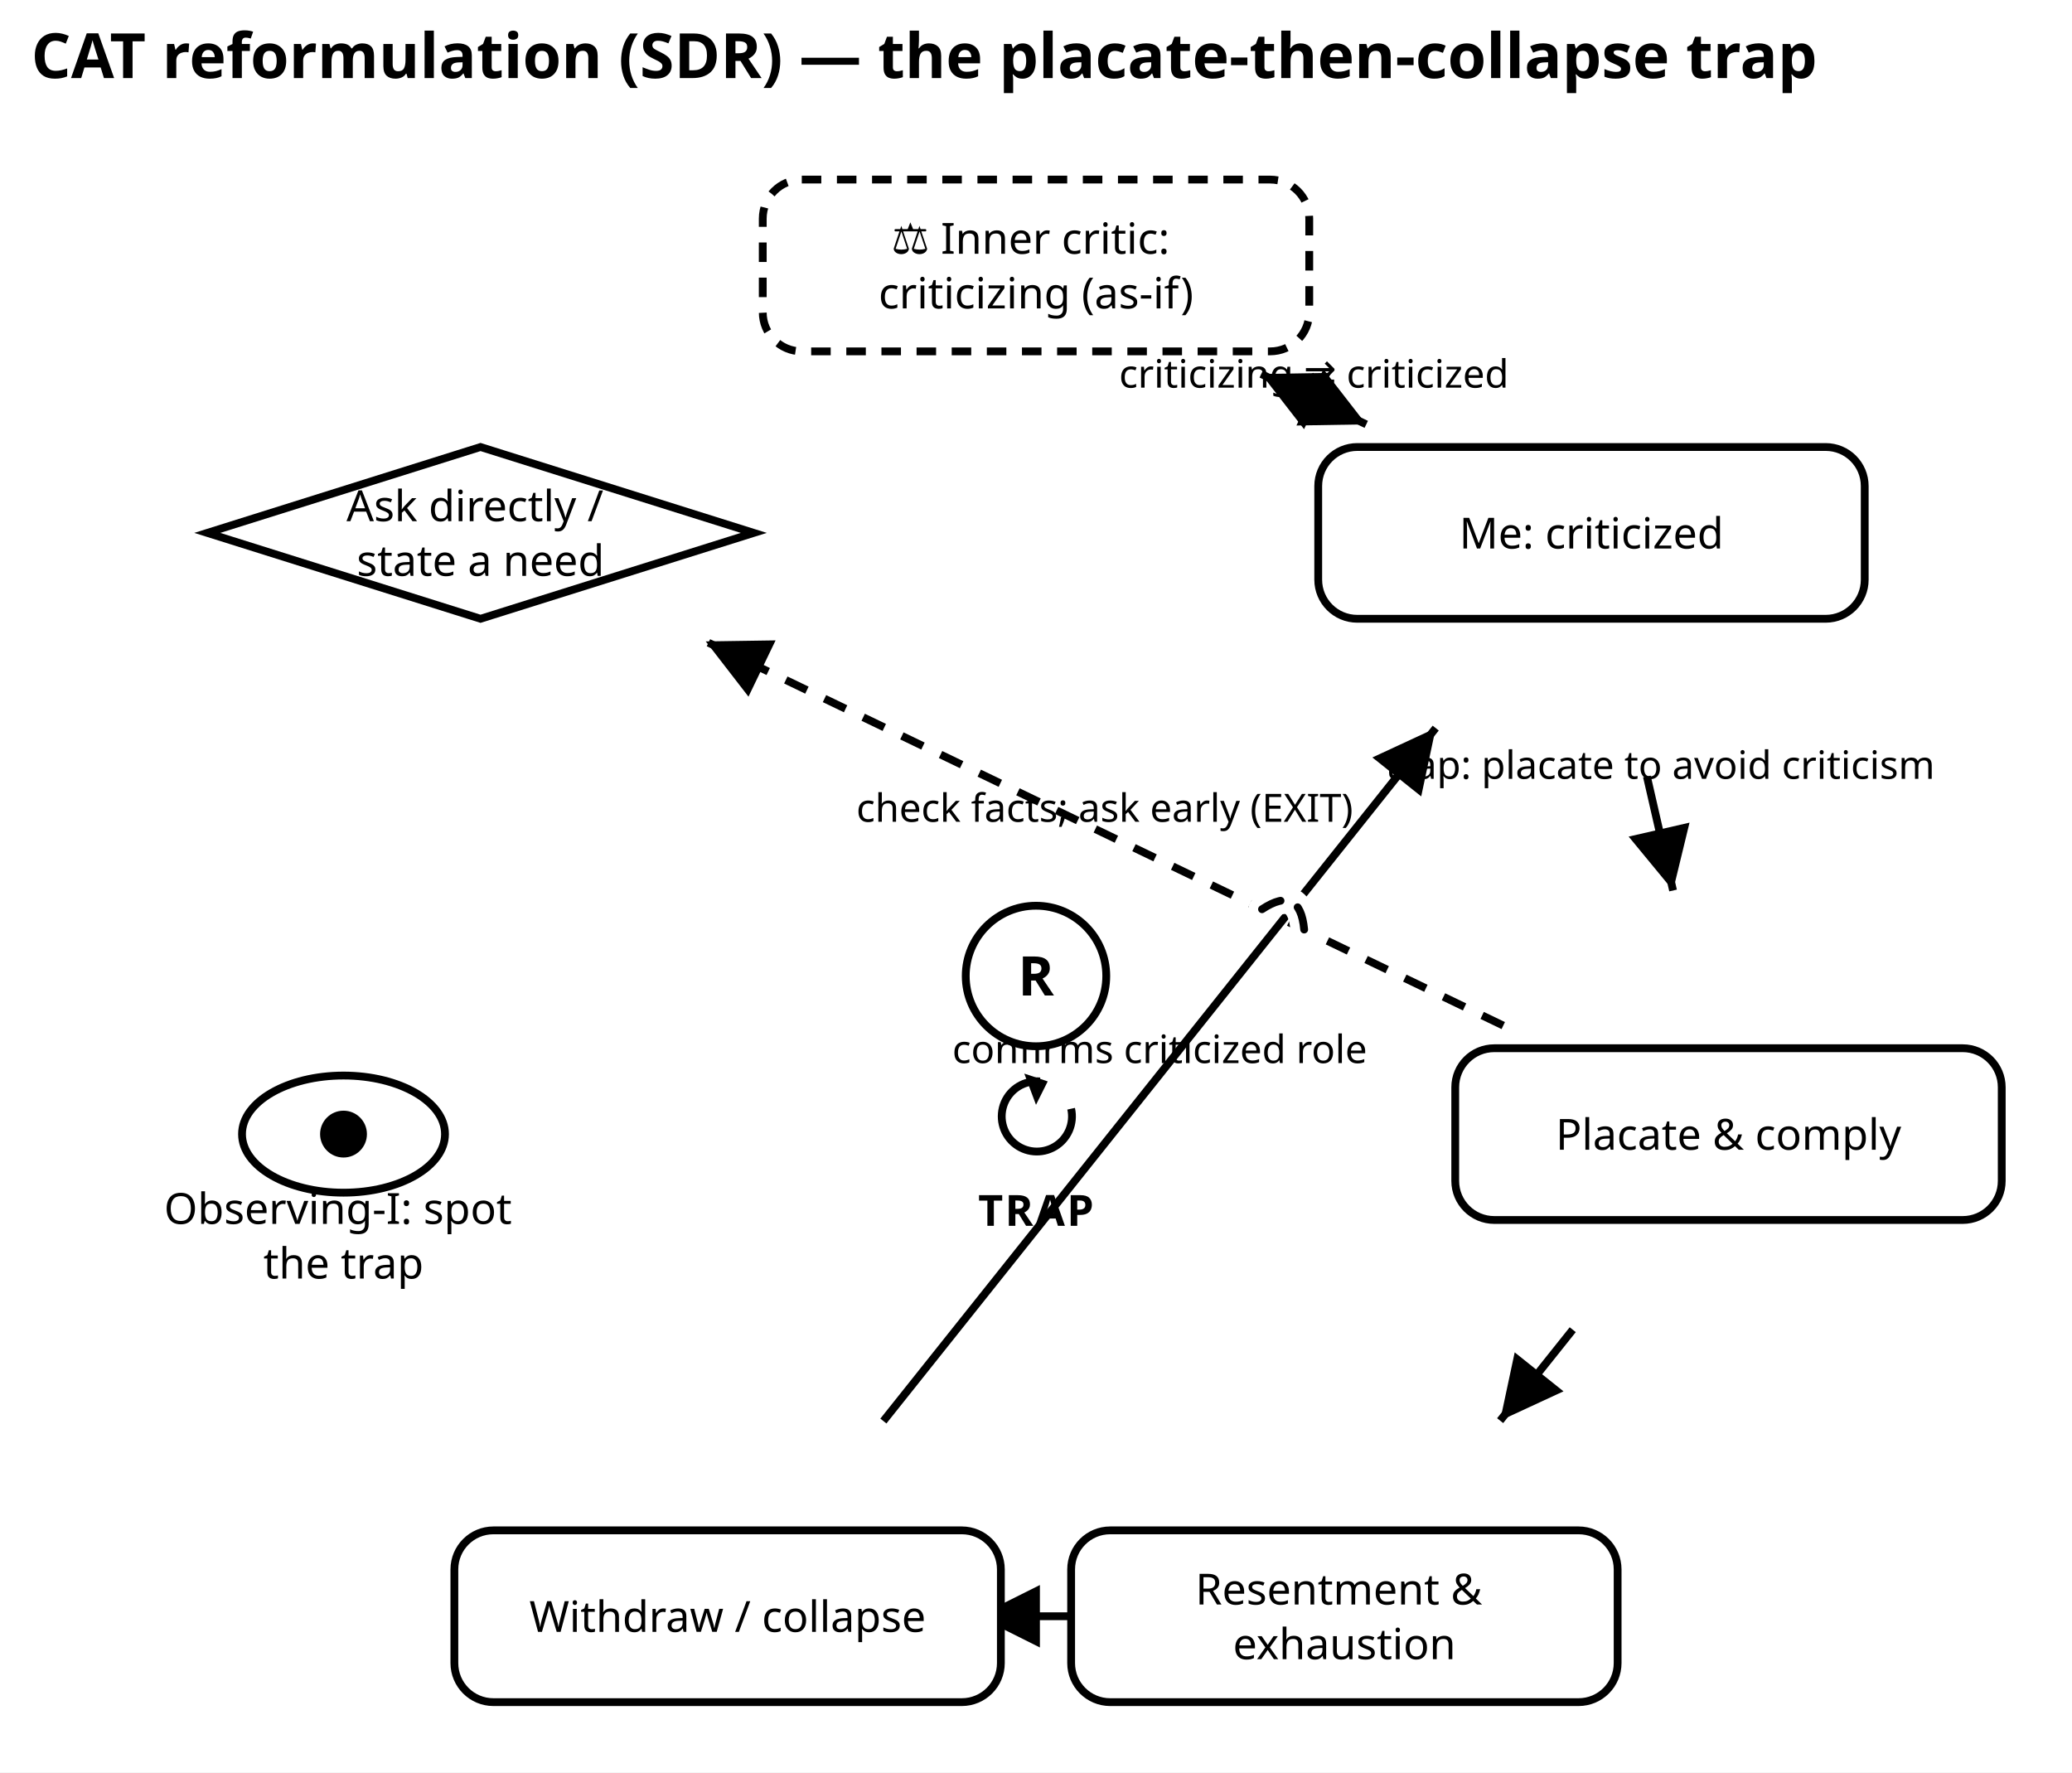
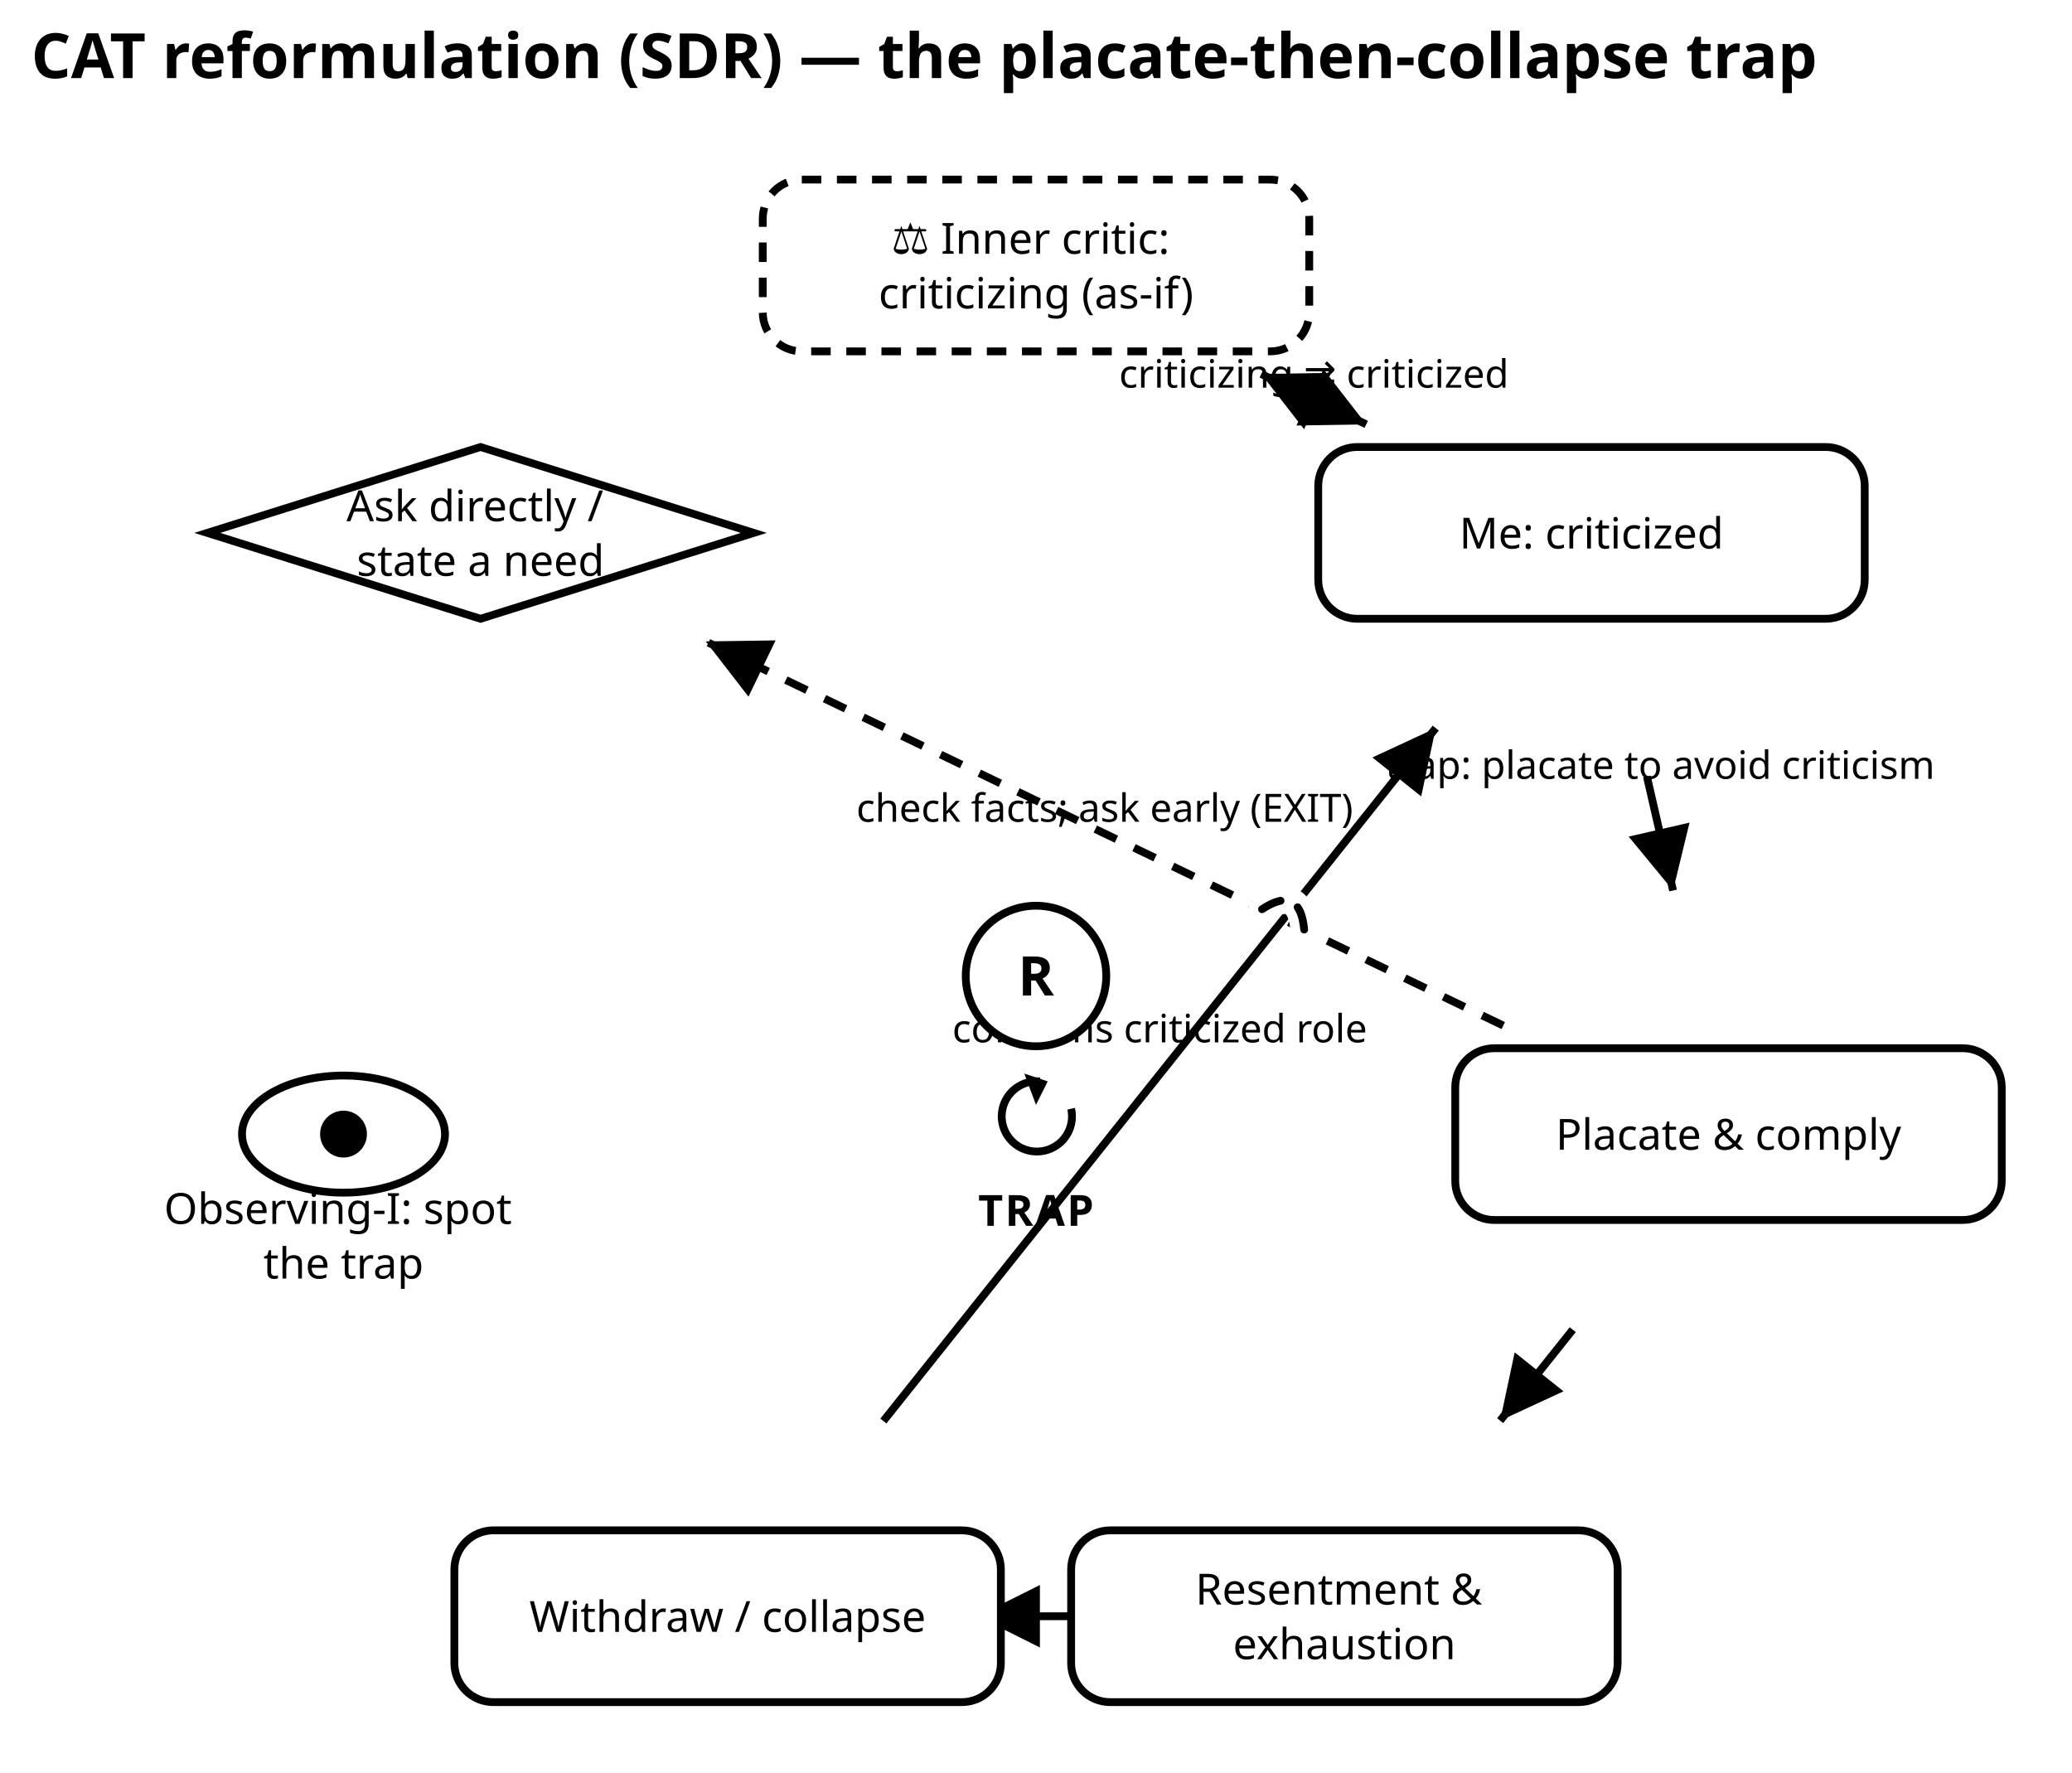
<svg xmlns="http://www.w3.org/2000/svg" viewBox="14.6 0 530.8 454" role="img" aria-label="Maintaining loop: CAT reformulation (SDR) — the placate-then-collapse trap. Links: Inner critic: criticizing &lt;-&gt; Me: criticized; Me: criticized -&gt; Placate &amp; comply; Placate &amp; comply -&gt; Resentment &amp; exhaustion; Resentment &amp; exhaustion -&gt; Withdraw / collapse; Withdraw / collapse -&gt; Me: criticized (reinforcing). Ways out: Placate &amp; comply to Ask directly / state a need. This maintaining pattern is a trap — a self-confirming loop, where actions meant to escape confirm the belief. Contested standing (held as disputed, not settled): Inner critic: criticizing. Named as-if — a metaphor, not a literal claim: Inner critic: criticizing. Confidence — high: Placate &amp; comply; low: Inner critic: criticizing.">
  <defs>
    <marker id="arrow" markerWidth="10" markerHeight="10" refX="8" refY="4" orient="auto-start-reverse">
      <path d="M0,0 L8,4 L0,8 z" fill="#000" />
    </marker>
  </defs>
  <rect x="14.6" y="0" width="530.8" height="454" fill="#fff" />
  <text x="22.6" y="20" font-family="sans-serif" font-size="16" font-weight="700">CAT reformulation (SDR) — the placate-then-collapse trap</text>
  <path data-el="edge:rr" d="M 337.7,95.8 L 364.6,108.7" fill="none" stroke="#000" stroke-width="2" marker-start="url(#arrow)" marker-end="url(#arrow)" />
  <text data-el="edgelabel:rr" x="351.2" y="99.3" font-family="sans-serif" font-size="10" text-anchor="middle">criticizing ⇄ criticized</text>
  <path data-el="edge:c_p" d="M 436.5,198.9 L 443.2,228.1" fill="none" stroke="#000" stroke-width="2" marker-end="url(#arrow)" />
  <text data-el="edgelabel:c_p" x="439.9" y="199.5" font-family="sans-serif" font-size="10" text-anchor="middle">trap: placate to avoid criticism</text>
  <path data-el="edge:p_r" d="M 417.5,340.6 L 398.9,363.9" fill="none" stroke="#000" stroke-width="2" marker-end="url(#arrow)" />
  <path data-el="edge:r_w" d="M 295,414 L 265,414" fill="none" stroke="#000" stroke-width="2" marker-end="url(#arrow)" />
  <path data-el="edge:w_c" d="M 240.9,364 L 382.4,186.5" fill="none" stroke="#000" stroke-width="2" marker-end="url(#arrow)" />
-   <text data-el="edgelabel:w_c" x="311.7" y="272.3" font-family="sans-serif" font-size="10" text-anchor="middle">confirms criticized role</text>
+   <text data-el="edgelabel:w_c" x="311.7" y="267" font-family="sans-serif" font-size="10" text-anchor="middle">confirms criticized role</text>
  <path data-el="edge:exit" d="M 399.7,262.7 L 195.4,164.3" fill="none" stroke="#000" stroke-width="2" stroke-dasharray="6 5" marker-end="url(#arrow)" />
  <text data-el="edgelabel:exit" x="297.6" y="210.5" font-family="sans-serif" font-size="10" text-anchor="middle">check facts; ask early (EXIT)</text>
  <path d="M 348.7,238.1 Q 347.6,226.5 337.9,232.9" fill="none" stroke="#fff" stroke-width="7" stroke-linecap="round" />
  <path d="M 348.7,238.1 Q 347.6,226.5 337.9,232.9" fill="none" stroke="#000" stroke-width="2" stroke-dasharray="6 5" stroke-linecap="round" />
  <circle cx="280" cy="250" r="18" fill="#fff" stroke="#000" stroke-width="2" />
  <text x="280" y="255" text-anchor="middle" font-family="sans-serif" font-size="14" font-weight="700">R</text>
  <path d="M 289,284 A 9 9 0 1 1 281,277" fill="none" stroke="#000" stroke-width="2" />
  <path d="M 277,275 L 283,277 L 280,283 z" fill="#000" stroke="none" />
  <text x="280" y="314" text-anchor="middle" font-family="sans-serif" font-size="11" font-weight="700" letter-spacing="0.5">TRAP</text>
  <rect data-el="node:criticized" x="352.3" y="114.5" width="140" height="44" rx="10" ry="10" fill="#fff" stroke="#000" stroke-width="2" />
  <text x="422.3" y="140.5" font-family="sans-serif" font-size="11" text-anchor="middle" data-el="nodelabel:criticized">Me: criticized</text>
  <rect data-el="node:placate" x="387.4" y="268.5" width="140" height="44" rx="10" ry="10" fill="#fff" stroke="#000" stroke-width="2" />
  <text x="457.4" y="294.5" font-family="sans-serif" font-size="11" text-anchor="middle" data-el="nodelabel:placate">Placate &amp; comply</text>
  <rect data-el="node:resent" x="289" y="392" width="140" height="44" rx="10" ry="10" fill="#fff" stroke="#000" stroke-width="2" />
  <text text-anchor="middle" font-family="sans-serif" font-size="11" data-el="nodelabel:resent">
    <tspan x="359" y="411">Resentment &amp;</tspan>
    <tspan x="359" y="425">exhaustion</tspan>
  </text>
  <rect data-el="node:withdraw" x="131" y="392" width="140" height="44" rx="10" ry="10" fill="#fff" stroke="#000" stroke-width="2" />
  <text x="201" y="418" font-family="sans-serif" font-size="11" text-anchor="middle" data-el="nodelabel:withdraw">Withdraw / collapse</text>
  <rect data-el="node:critic" x="210" y="46" width="140" height="44" rx="10" ry="10" fill="#fff" stroke="#000" stroke-width="2" stroke-dasharray="5 4" />
  <text text-anchor="middle" font-family="sans-serif" font-size="11" data-el="nodelabel:critic">
    <tspan x="280" y="65">⚖ Inner critic:</tspan>
    <tspan x="280" y="79">criticizing (as-if)</tspan>
  </text>
  <ellipse data-el="node:eye" cx="102.6" cy="290.5" rx="26" ry="15" fill="#fff" stroke="#000" stroke-width="2" />
  <circle cx="102.6" cy="290.5" r="6" fill="#000" />
  <text text-anchor="middle" font-family="sans-serif" font-size="11" data-el="nodelabel:eye">
    <tspan x="102.6" y="313.5">Observing-I: spot</tspan>
    <tspan x="102.6" y="327.5">the trap</tspan>
  </text>
  <polygon data-el="node:assert" points="137.7,114.5 207.7,136.5 137.7,158.5 67.7,136.5" fill="#fff" stroke="#000" stroke-width="2" />
  <text text-anchor="middle" font-family="sans-serif" font-size="11" data-el="nodelabel:assert">
    <tspan x="137.7" y="133.5">Ask directly /</tspan>
    <tspan x="137.7" y="147.5">state a need</tspan>
  </text>
</svg>
